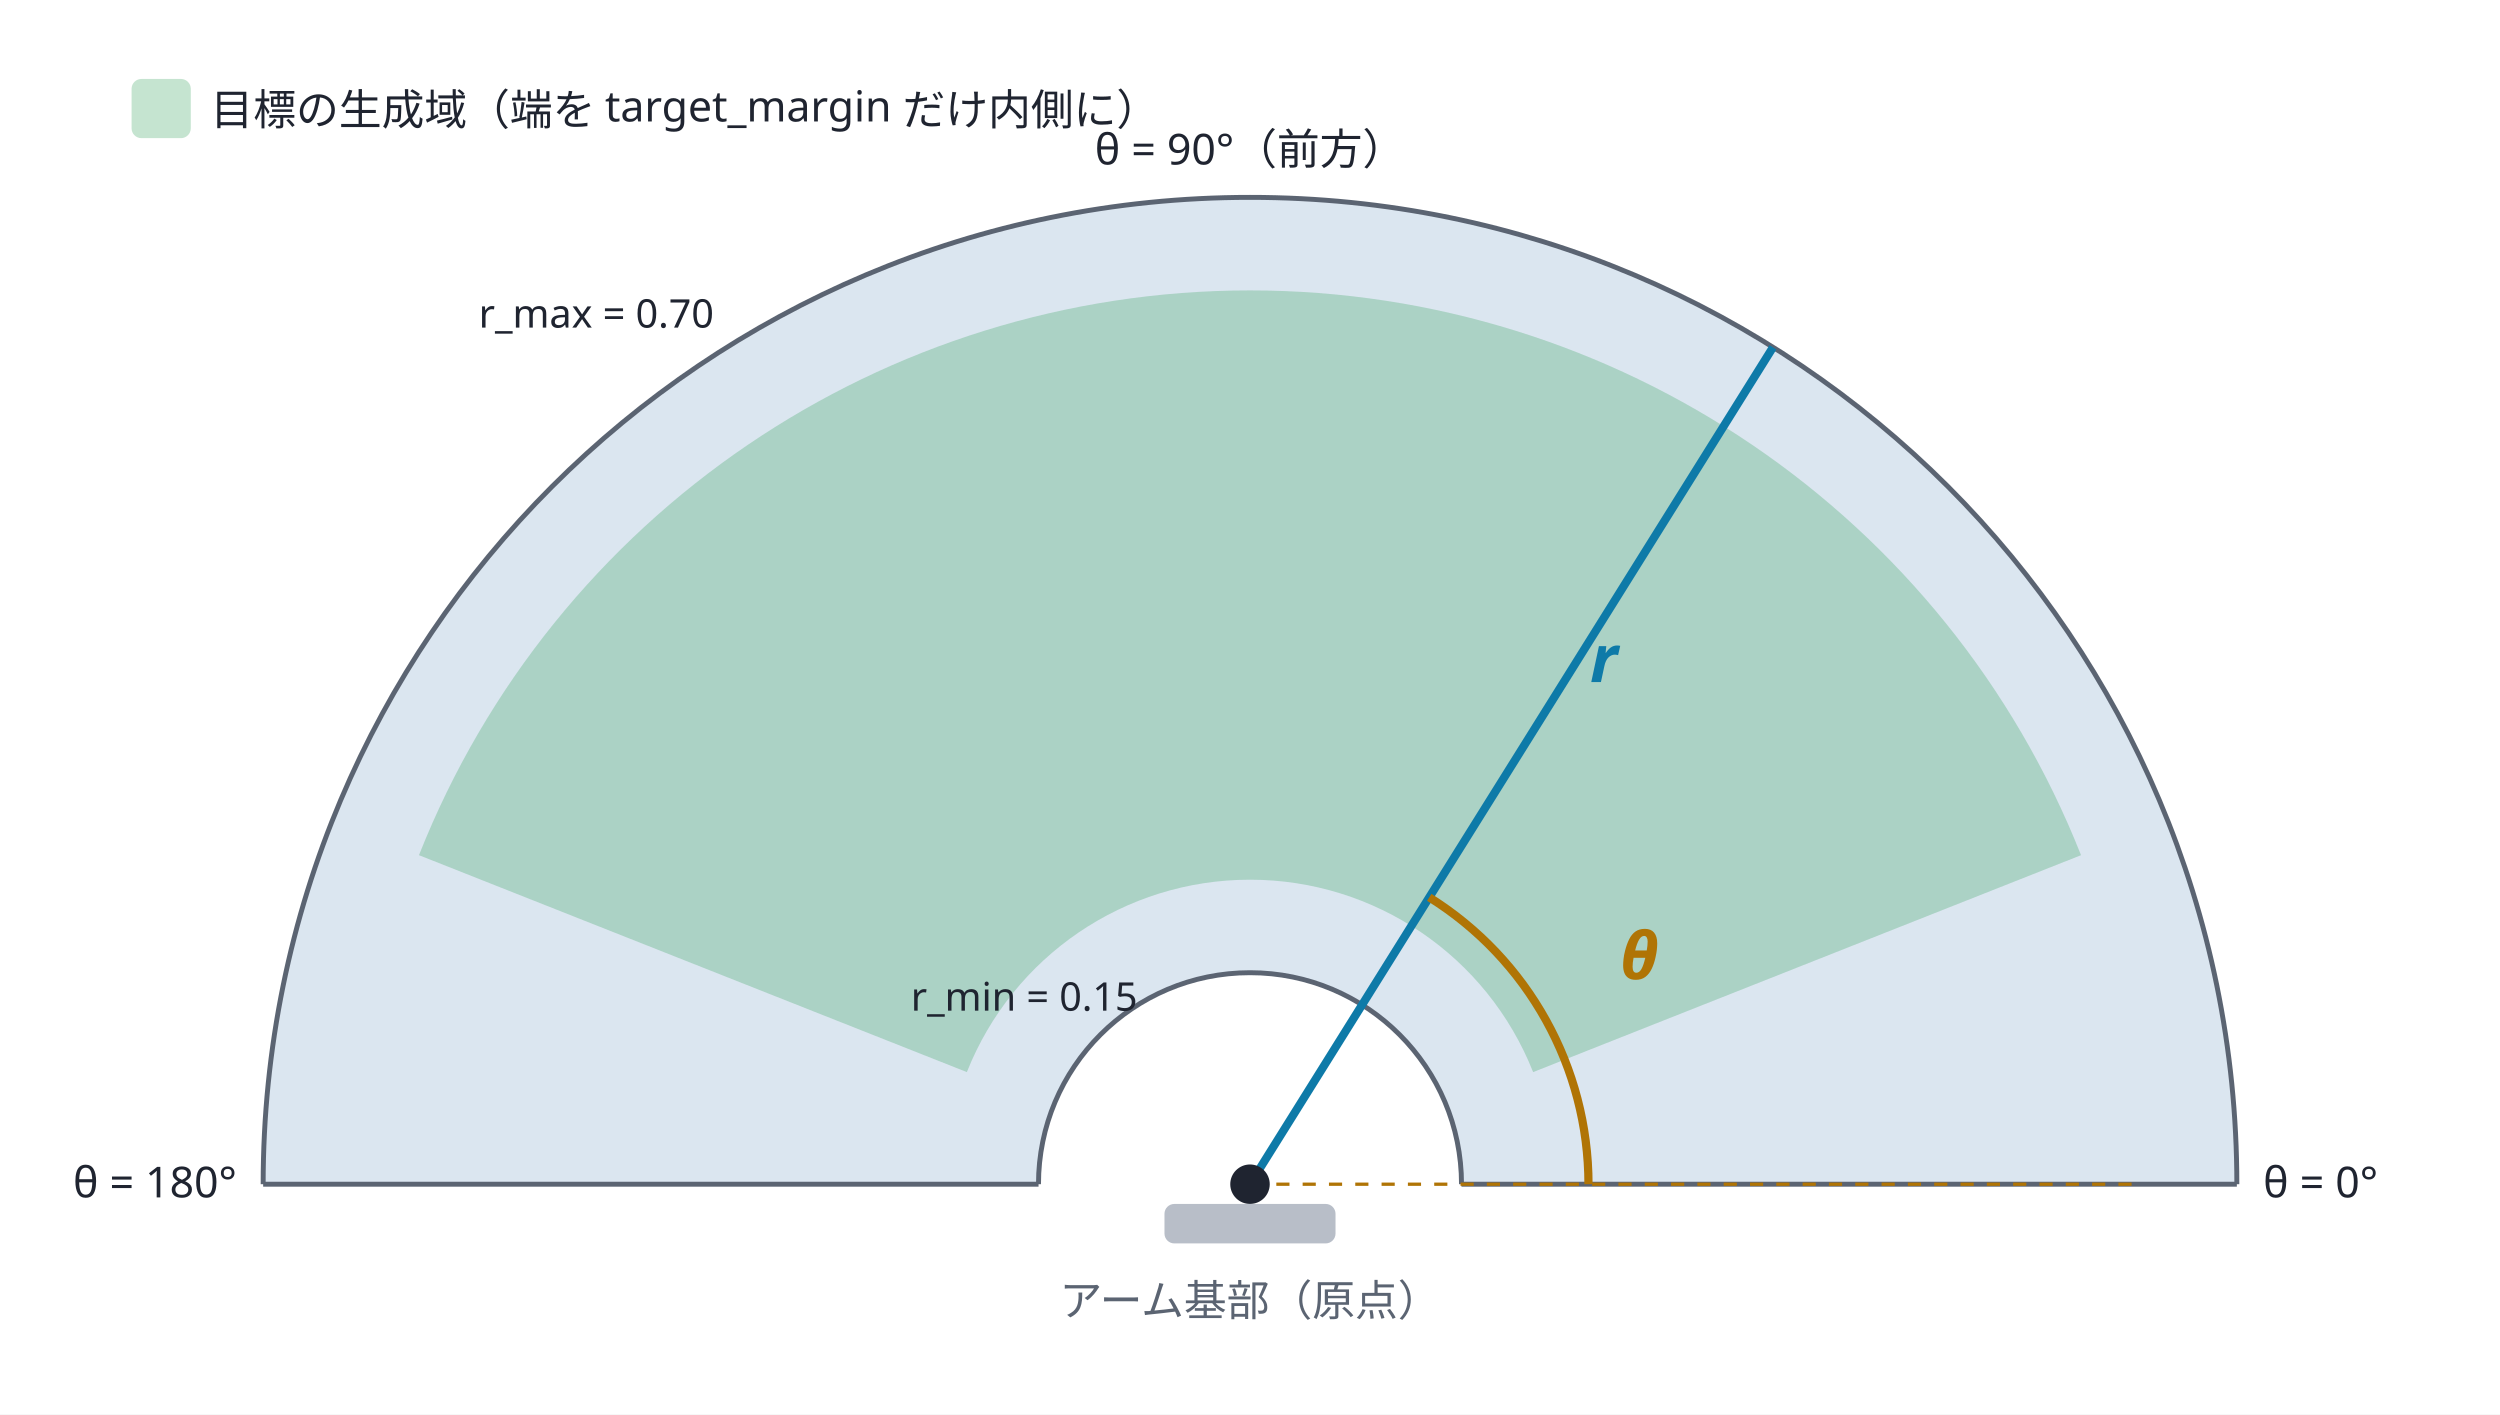
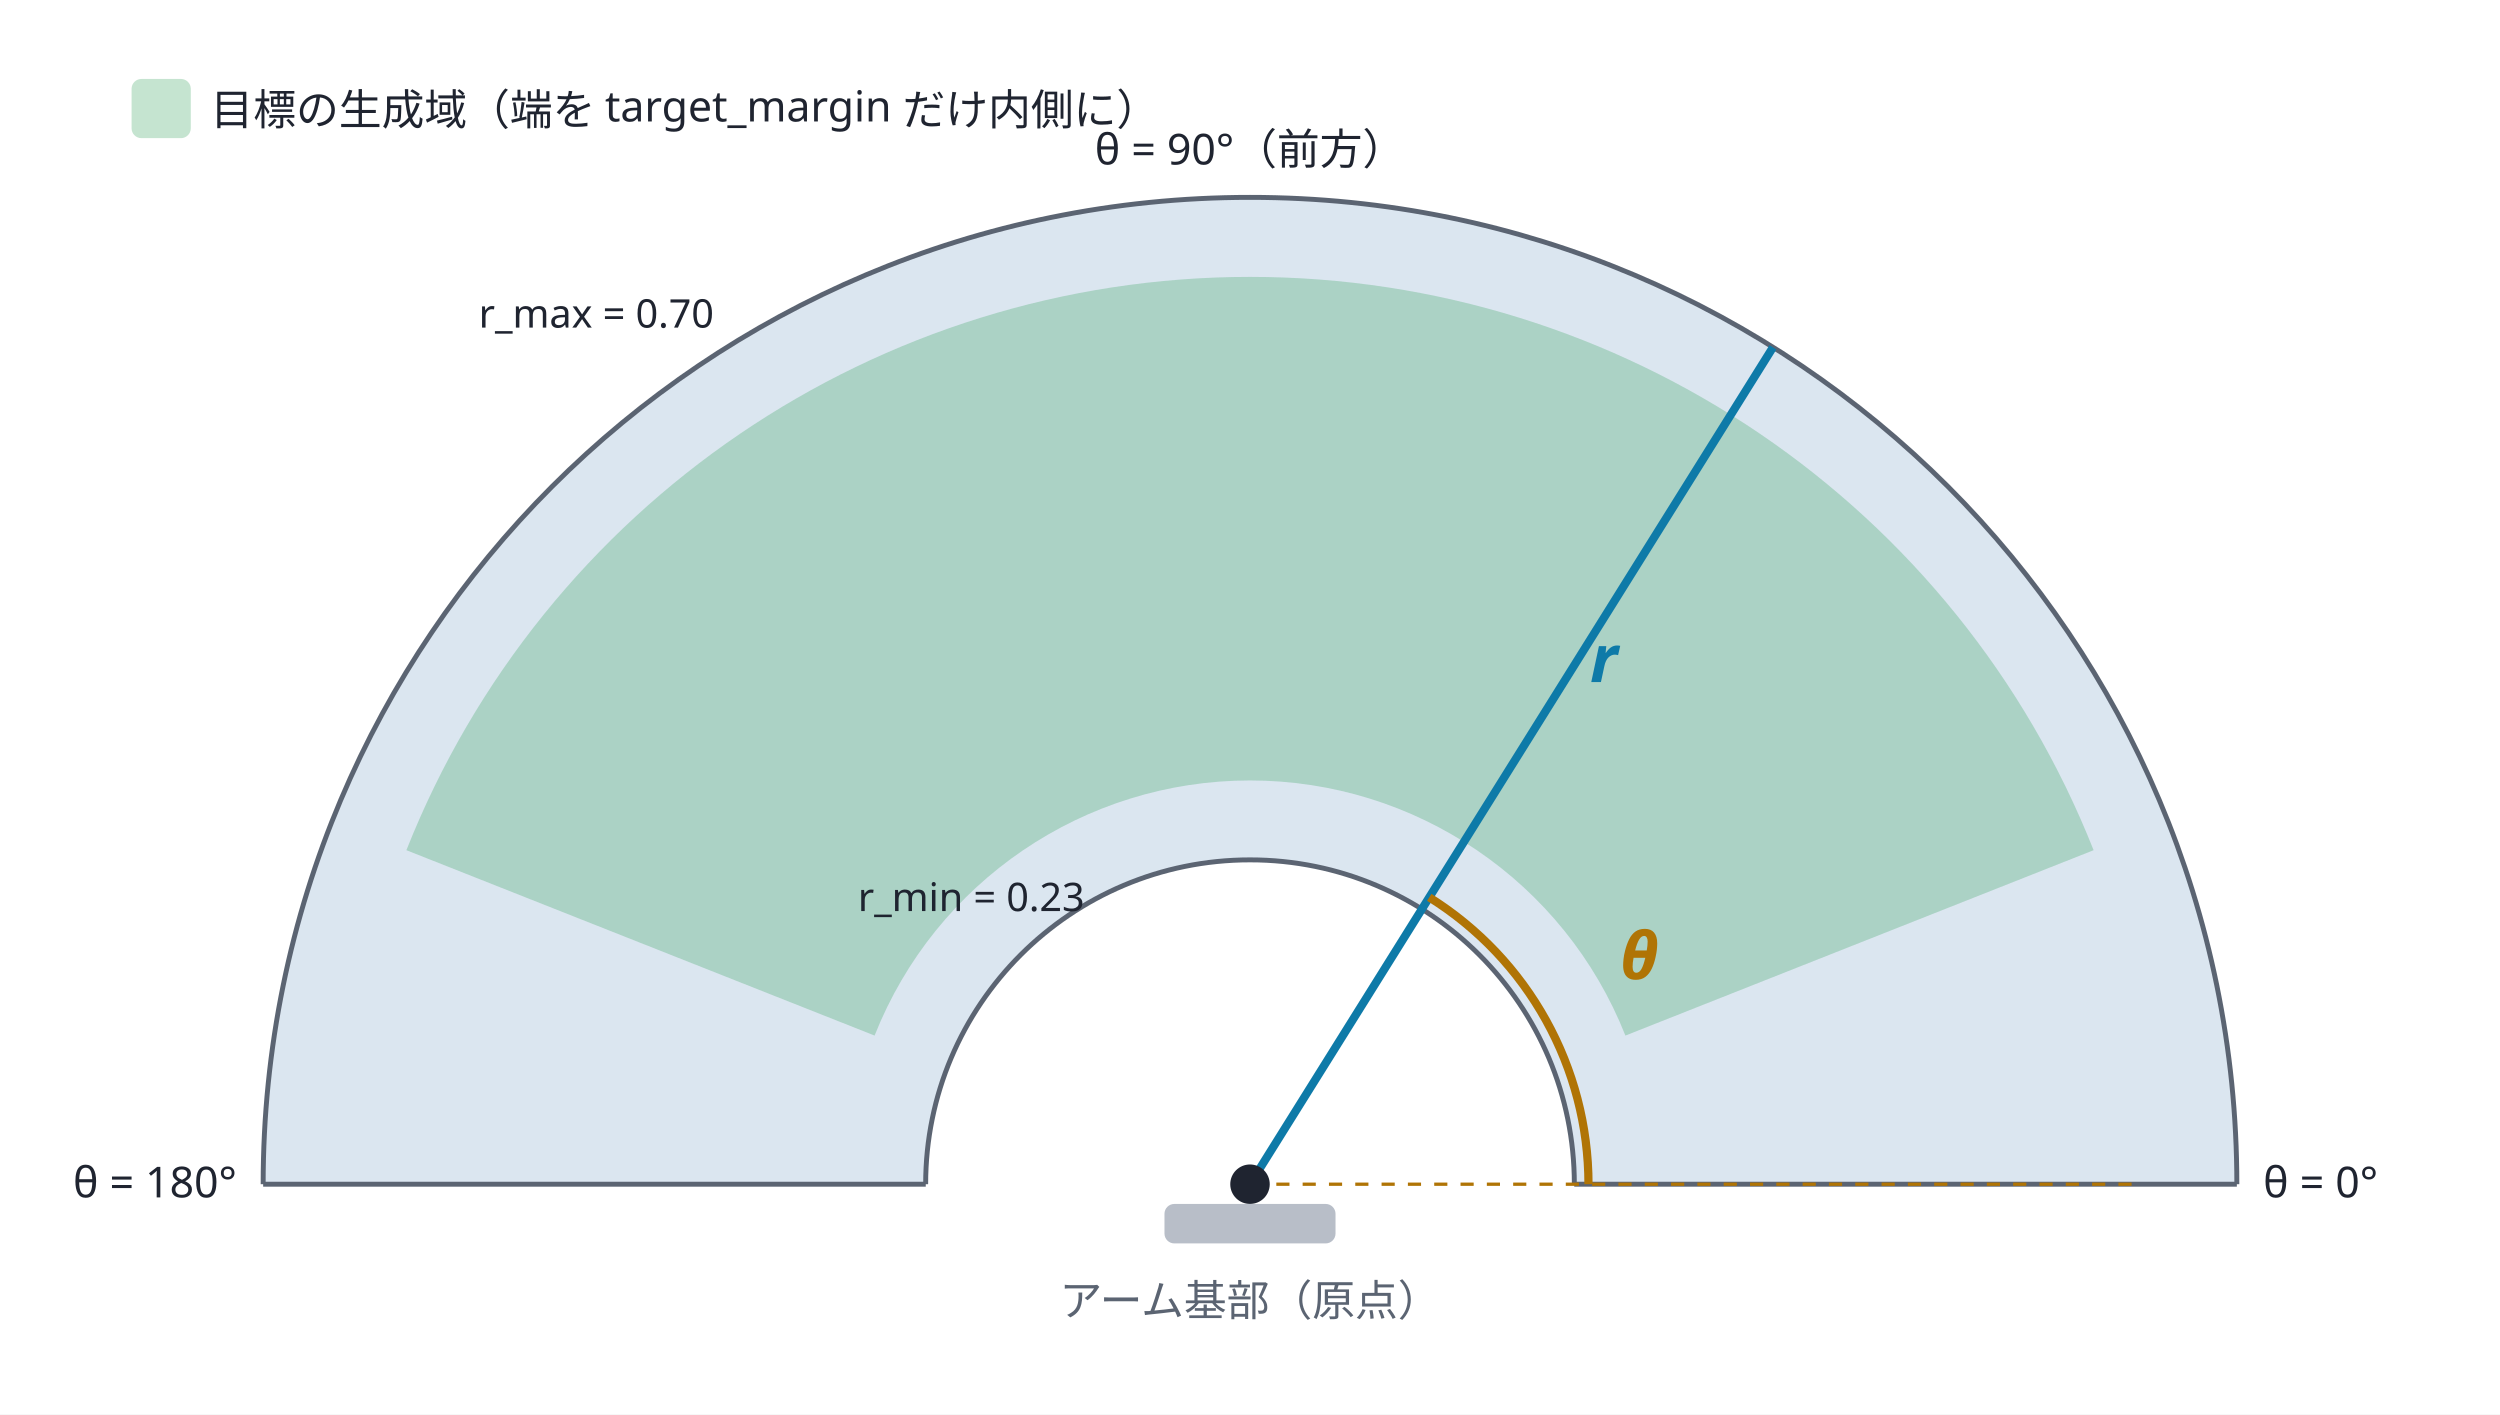
<svg xmlns="http://www.w3.org/2000/svg" width="760" height="430">
  <rect width="760" height="430" fill="#ffffff" />
-   <path d="M680,360 A300,300 0 0 0 80,360 L315.714,360 A64.286,64.286 0 0 1 444.286,360 Z" fill="#dbe6f0" fill-opacity="1" />
-   <path d="M632.634,259.975 A271.714,271.714 0 0 0 127.366,259.975 L293.929,325.922 A92.571,92.571 0 0 1 466.071,325.922 Z" fill="#2f9e57" fill-opacity="0.28" />
-   <path d="M444.3,360.0 A64.3,64.3 0 0 0 315.7,360.0" fill="none" stroke="#5b6472" stroke-width="1.5" />
+   <path d="M680,360 A300,300 0 0 0 80,360 L281.429,360 A98.571,98.571 0 0 1 478.571,360 Z" fill="#dbe6f0" fill-opacity="1" />
+   <path d="M636.459,258.461 A275.829,275.829 0 0 0 123.541,258.461 L265.877,314.815 A122.743,122.743 0 0 1 494.123,314.815 Z" fill="#2f9e57" fill-opacity="0.28" />
+   <path d="M478.6,360.0 A98.6,98.6 0 0 0 281.4,360.0" fill="none" stroke="#5b6472" stroke-width="1.5" />
  <path d="M680.0,360.0 A300.0,300.0 0 0 0 80.0,360.0" fill="none" stroke="#5b6472" stroke-width="1.5" />
-   <line x1="444.286" y1="360" x2="680" y2="360" stroke="#5b6472" stroke-width="1.5" />
-   <line x1="315.714" y1="360" x2="80" y2="360" stroke="#5b6472" stroke-width="1.5" />
+   <line x1="478.571" y1="360" x2="680" y2="360" stroke="#5b6472" stroke-width="1.5" />
+   <line x1="281.429" y1="360" x2="80" y2="360" stroke="#5b6472" stroke-width="1.5" />
  <line x1="380" y1="360" x2="538.976" y2="105.586" stroke="#0e7aa8" stroke-width="2.5" />
  <text x="483.385" y="207.351" font-family="Yu Gothic UI, Meiryo, sans-serif" font-size="20" fill="#0e7aa8" text-anchor="start" font-weight="700" font-style="italic">r</text>
  <path d="M482.9,360.0 A102.9,102.9 0 0 0 434.5,272.8" fill="none" stroke="#b07405" stroke-width="2.5" />
  <text x="492.451" y="297.667" font-family="Yu Gothic UI, Meiryo, sans-serif" font-size="20" fill="#b07405" text-anchor="start" font-weight="700" font-style="italic">θ</text>
  <line x1="380" y1="360" x2="650" y2="360" stroke="#b07405" stroke-width="1" stroke-dasharray="4 4" />
  <circle cx="380" cy="360" r="6" fill="#1f2430" />
  <rect x="354" y="366" width="52" height="12" rx="3" fill="#b8bec8" />
  <text x="380" y="400" font-family="Yu Gothic UI, Meiryo, sans-serif" font-size="13" fill="#5b6472" text-anchor="middle">アーム基部（原点）</text>
  <text x="688" y="364" font-family="Yu Gothic UI, Meiryo, sans-serif" font-size="13" fill="#1f2430" text-anchor="start">θ = 0°</text>
  <text x="380" y="50" font-family="Yu Gothic UI, Meiryo, sans-serif" font-size="13" fill="#1f2430" text-anchor="middle">θ = 90°（前方）</text>
  <text x="72" y="364" font-family="Yu Gothic UI, Meiryo, sans-serif" font-size="13" fill="#1f2430" text-anchor="end">θ = 180°</text>
-   <text x="345.82" y="307.239" font-family="Yu Gothic UI, Meiryo, sans-serif" font-size="12" fill="#1f2430" text-anchor="end">r_min = 0.15</text>
+   <text x="329.724" y="276.967" font-family="Yu Gothic UI, Meiryo, sans-serif" font-size="12" fill="#1f2430" text-anchor="end">r_min = 0.23</text>
  <text x="217.024" y="99.586" font-family="Yu Gothic UI, Meiryo, sans-serif" font-size="12" fill="#1f2430" text-anchor="end">r_max = 0.70</text>
  <rect x="40" y="24" width="18" height="18" rx="3" fill="#2f9e57" fill-opacity="0.28" />
  <text x="64" y="38" font-family="Yu Gothic UI, Meiryo, sans-serif" font-size="13" fill="#1f2430" text-anchor="start">目標の生成域（端を target_margin だけ内側に）</text>
</svg>
